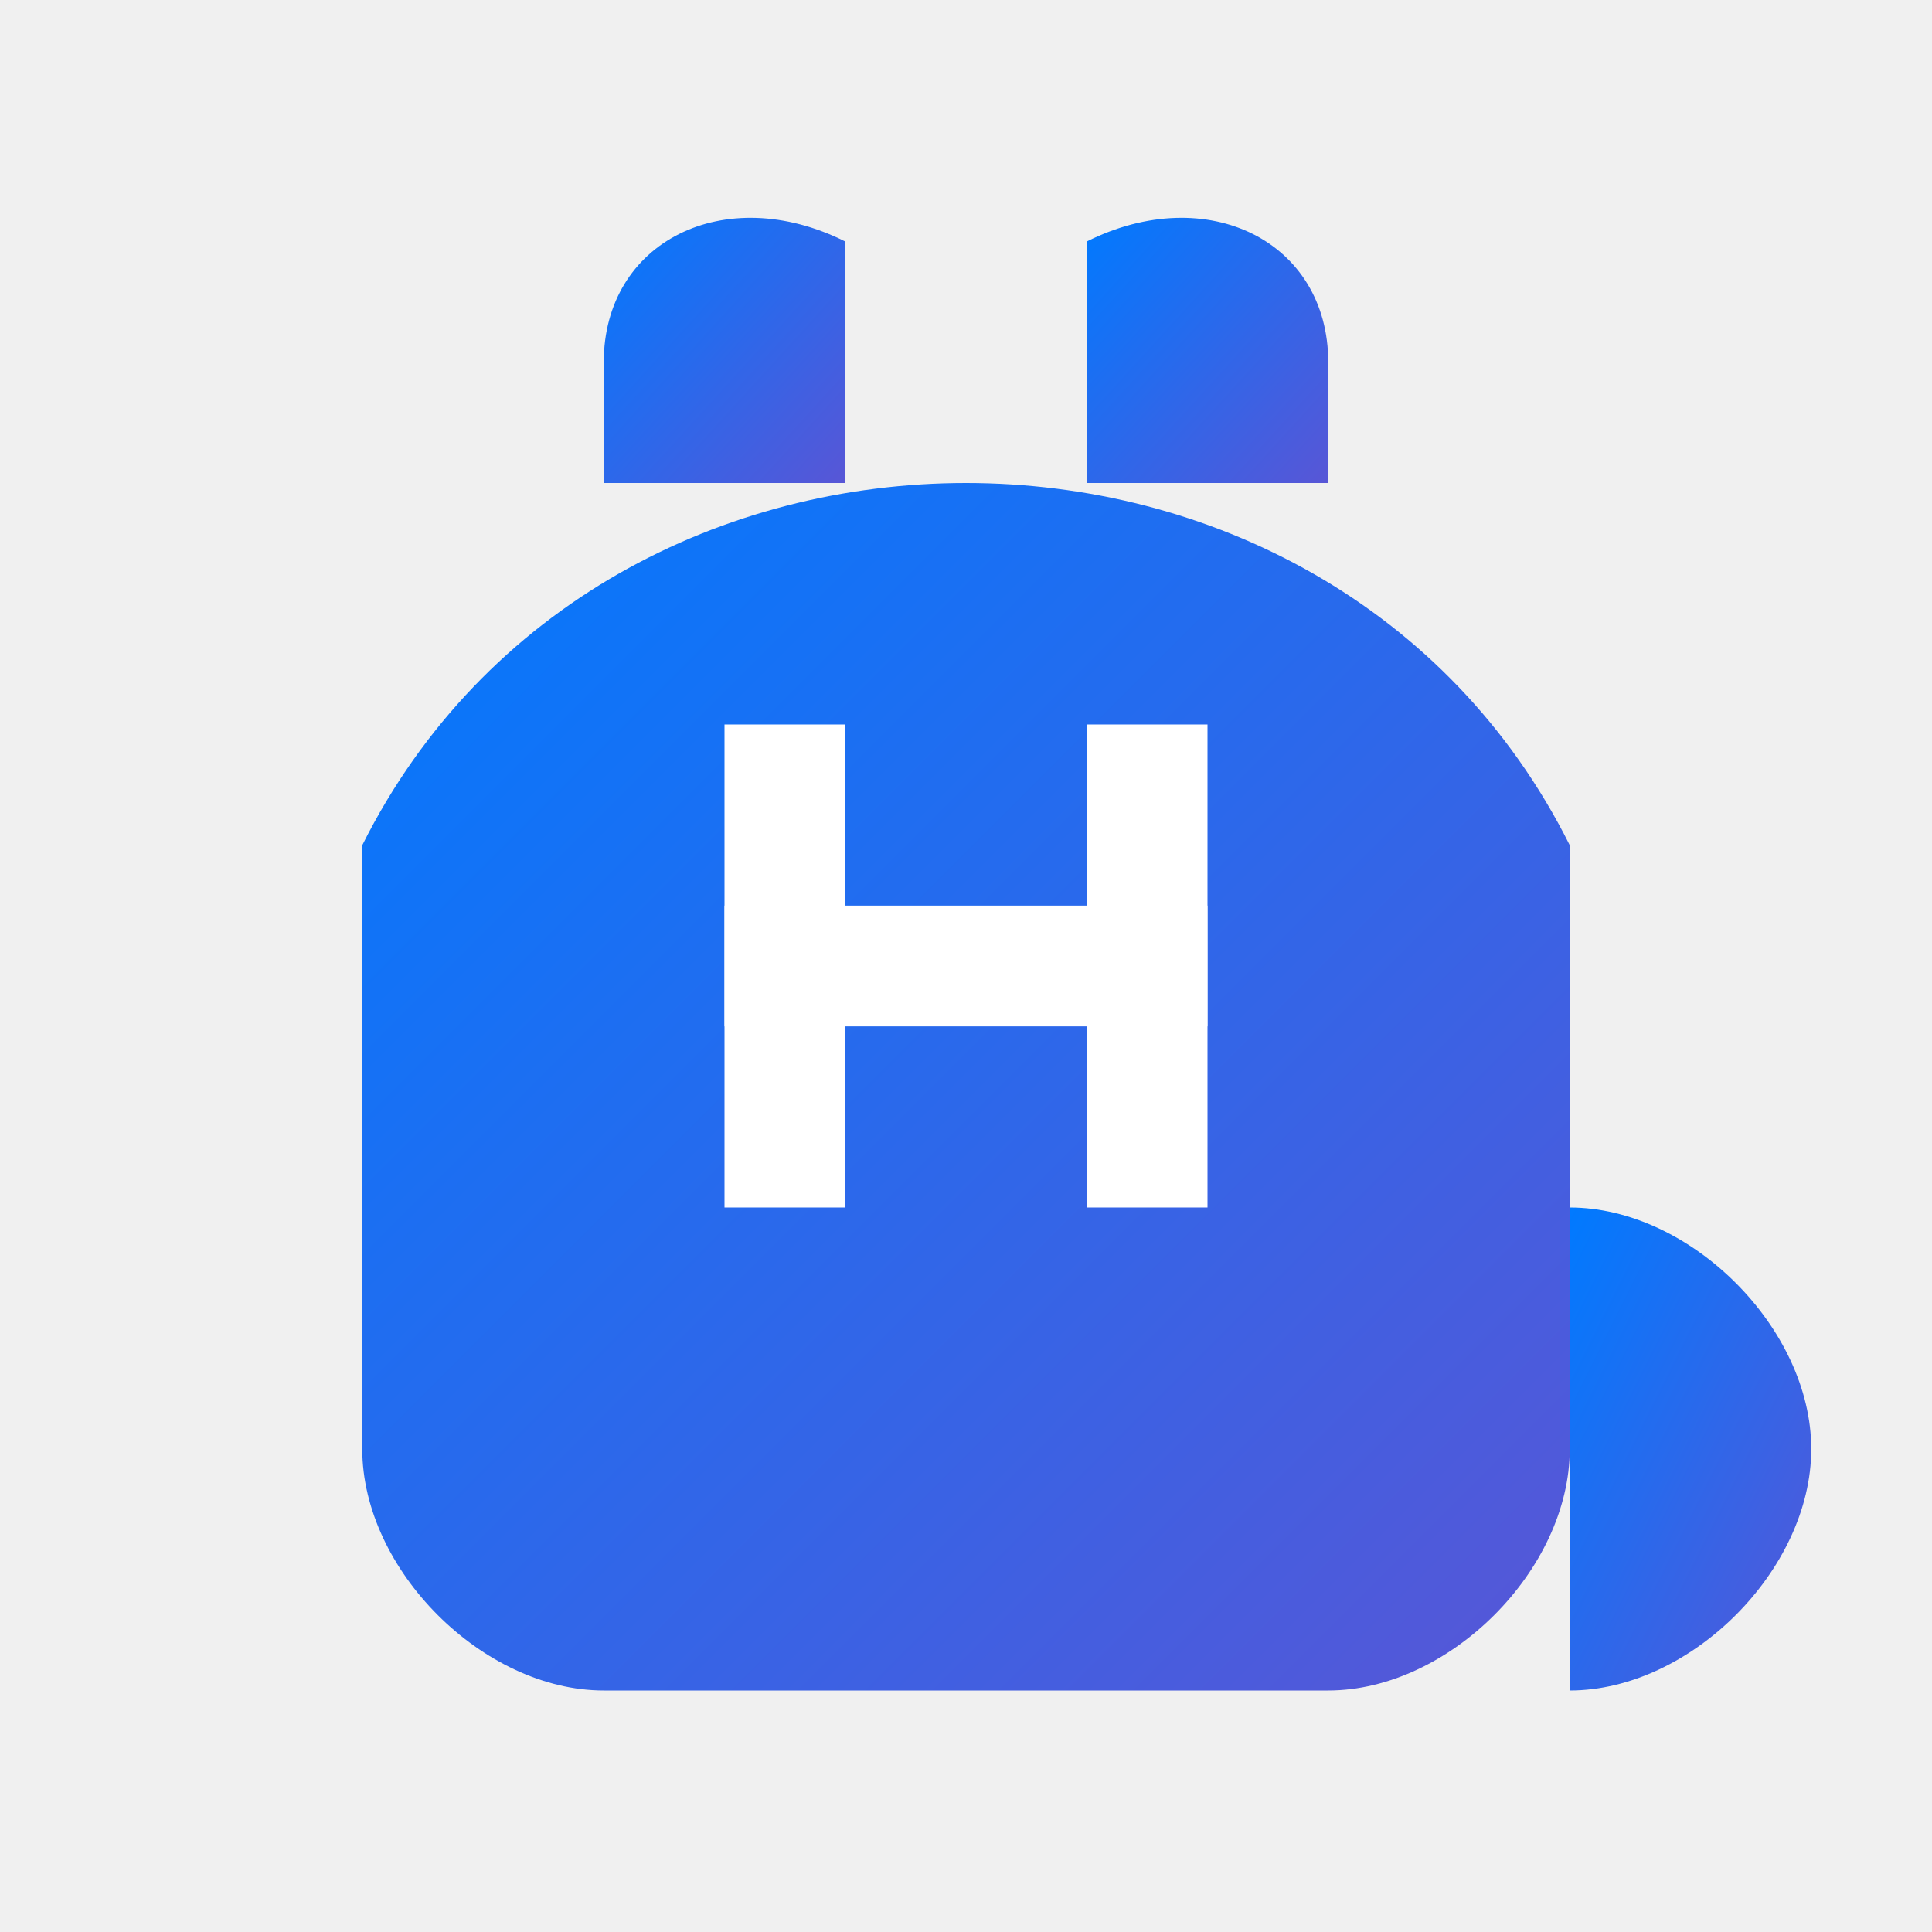
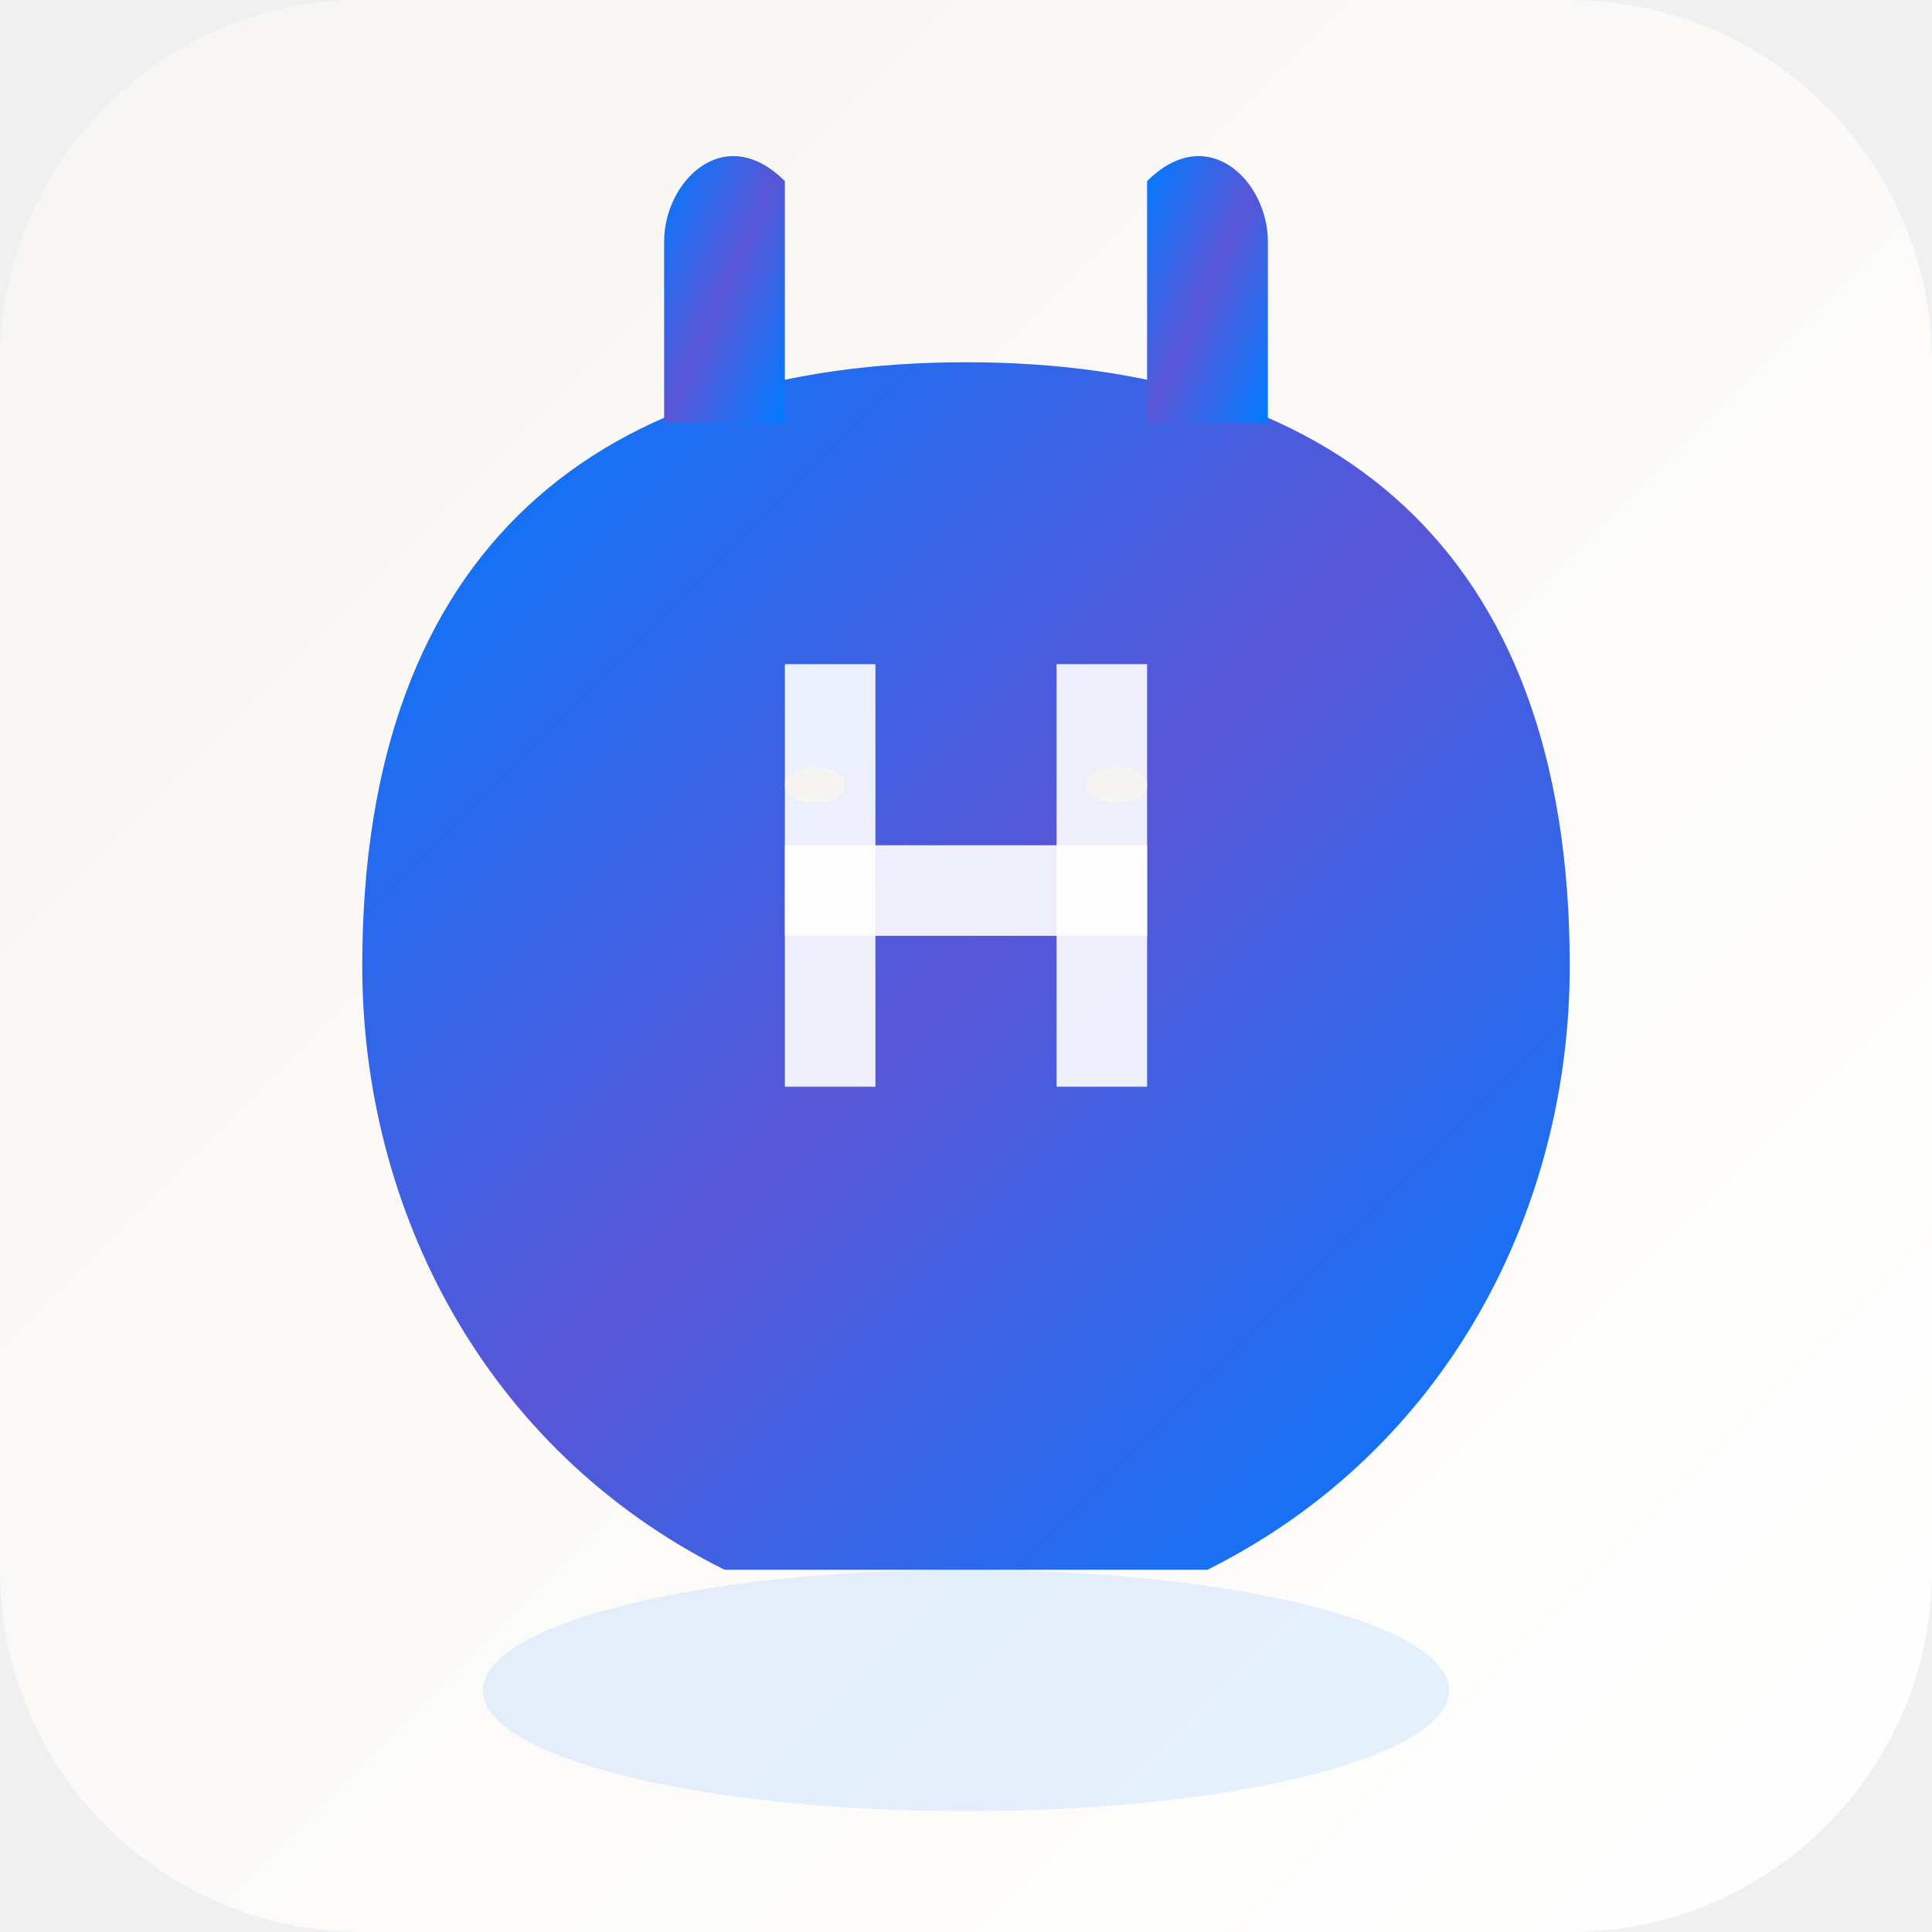
<svg xmlns="http://www.w3.org/2000/svg" width="32" height="32" viewBox="0 0 32 32">
  <defs>
    <linearGradient id="faviconGradient" x1="0%" y1="0%" x2="100%" y2="100%">
      <stop offset="0%" style="stop-color:#007AFF;stop-opacity:1" />
-       <stop offset="100%" style="stop-color:#5856D6;stop-opacity:1" />
+       <stop offset="50%" style="stop-color:#5856D6;stop-opacity:1" />
+       <stop offset="100%" style="stop-color:#007AFF;stop-opacity:1" />
+     </linearGradient>
+     <linearGradient id="backgroundGradient" x1="0%" y1="0%" x2="100%" y2="100%">
+       <stop offset="0%" style="stop-color:#F7F5F1;stop-opacity:1" />
+       <stop offset="100%" style="stop-color:#FFFFFF;stop-opacity:1" />
    </linearGradient>
  </defs>
+   <rect width="32" height="32" rx="6" fill="url(#backgroundGradient)" />
  <g fill="url(#faviconGradient)">
-     <path d="M16 8 C20 8, 24 10, 26 14 L26 24 C26 26, 24 28, 22 28 L10 28 C8 28, 6 26, 6 24 L6 14 C8 10, 12 8, 16 8 Z" />
-     <path d="M10 6 C10 4, 12 3, 14 4 L14 8 L10 8 Z" />
-     <path d="M18 8 L18 4 C20 3, 22 4, 22 6 L22 8 Z" />
-     <rect x="12" y="12" width="2" height="8" fill="white" />
-     <rect x="18" y="12" width="2" height="8" fill="white" />
-     <rect x="12" y="15" width="8" height="2" fill="white" />
-     <path d="M26 20 C28 20, 30 22, 30 24 C30 26, 28 28, 26 28" />
+     <path d="M16 6 C22 6, 26 9, 26 16 C26 20, 24 24, 20 26 L12 26 C8 24, 6 20, 6 16 C6 9, 10 6, 16 6 Z" />
+     <path d="M11 4 C11 3, 12 2, 13 3 L13 7 L11 7 Z" />
+     <path d="M19 7 L19 3 C20 2, 21 3, 21 4 L21 7 Z" />
+     <rect x="13" y="11" width="1.5" height="7" fill="white" opacity="0.9" />
+     <rect x="17.5" y="11" width="1.5" height="7" fill="white" opacity="0.9" />
+     <rect x="13" y="14" width="6" height="1.5" fill="white" opacity="0.9" />
+     <ellipse cx="13.5" cy="13" rx="0.5" ry="0.3" fill="#F7F5F1" />
+     <ellipse cx="18.5" cy="13" rx="0.5" ry="0.3" fill="#F7F5F1" />
  </g>
+   <ellipse cx="16" cy="28" rx="8" ry="2" fill="rgba(0,122,255,0.1)" />
</svg>
